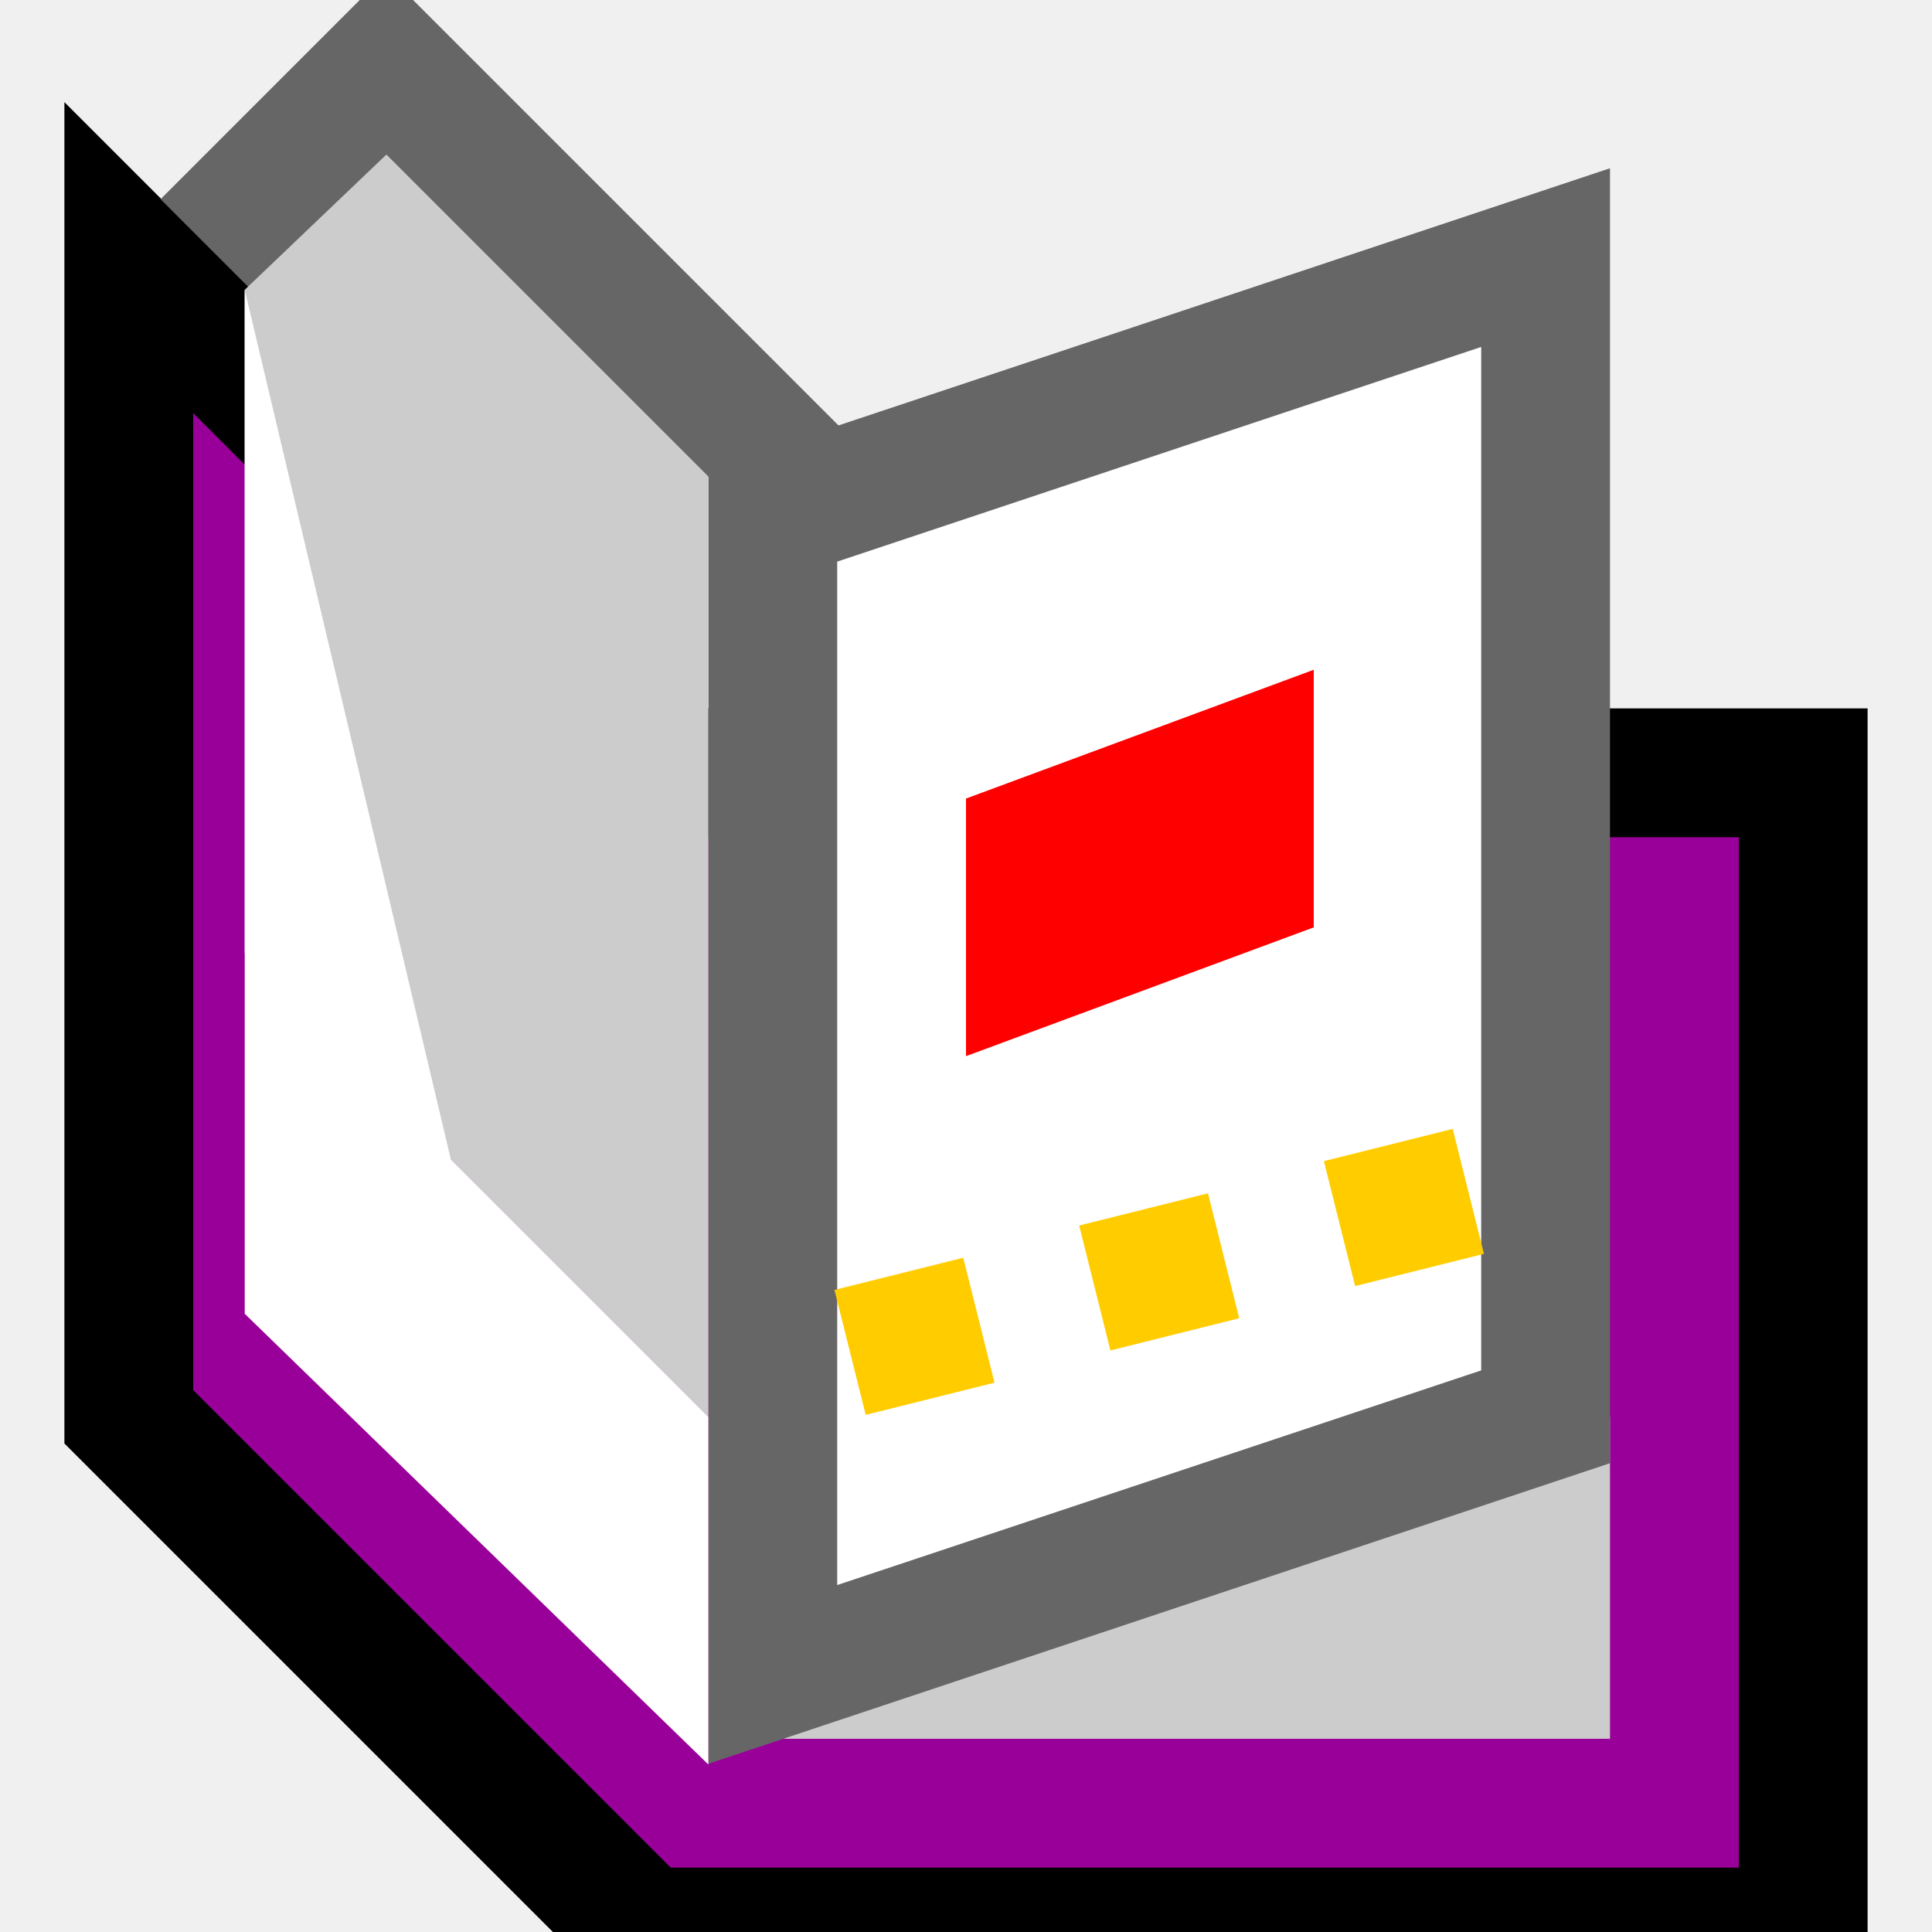
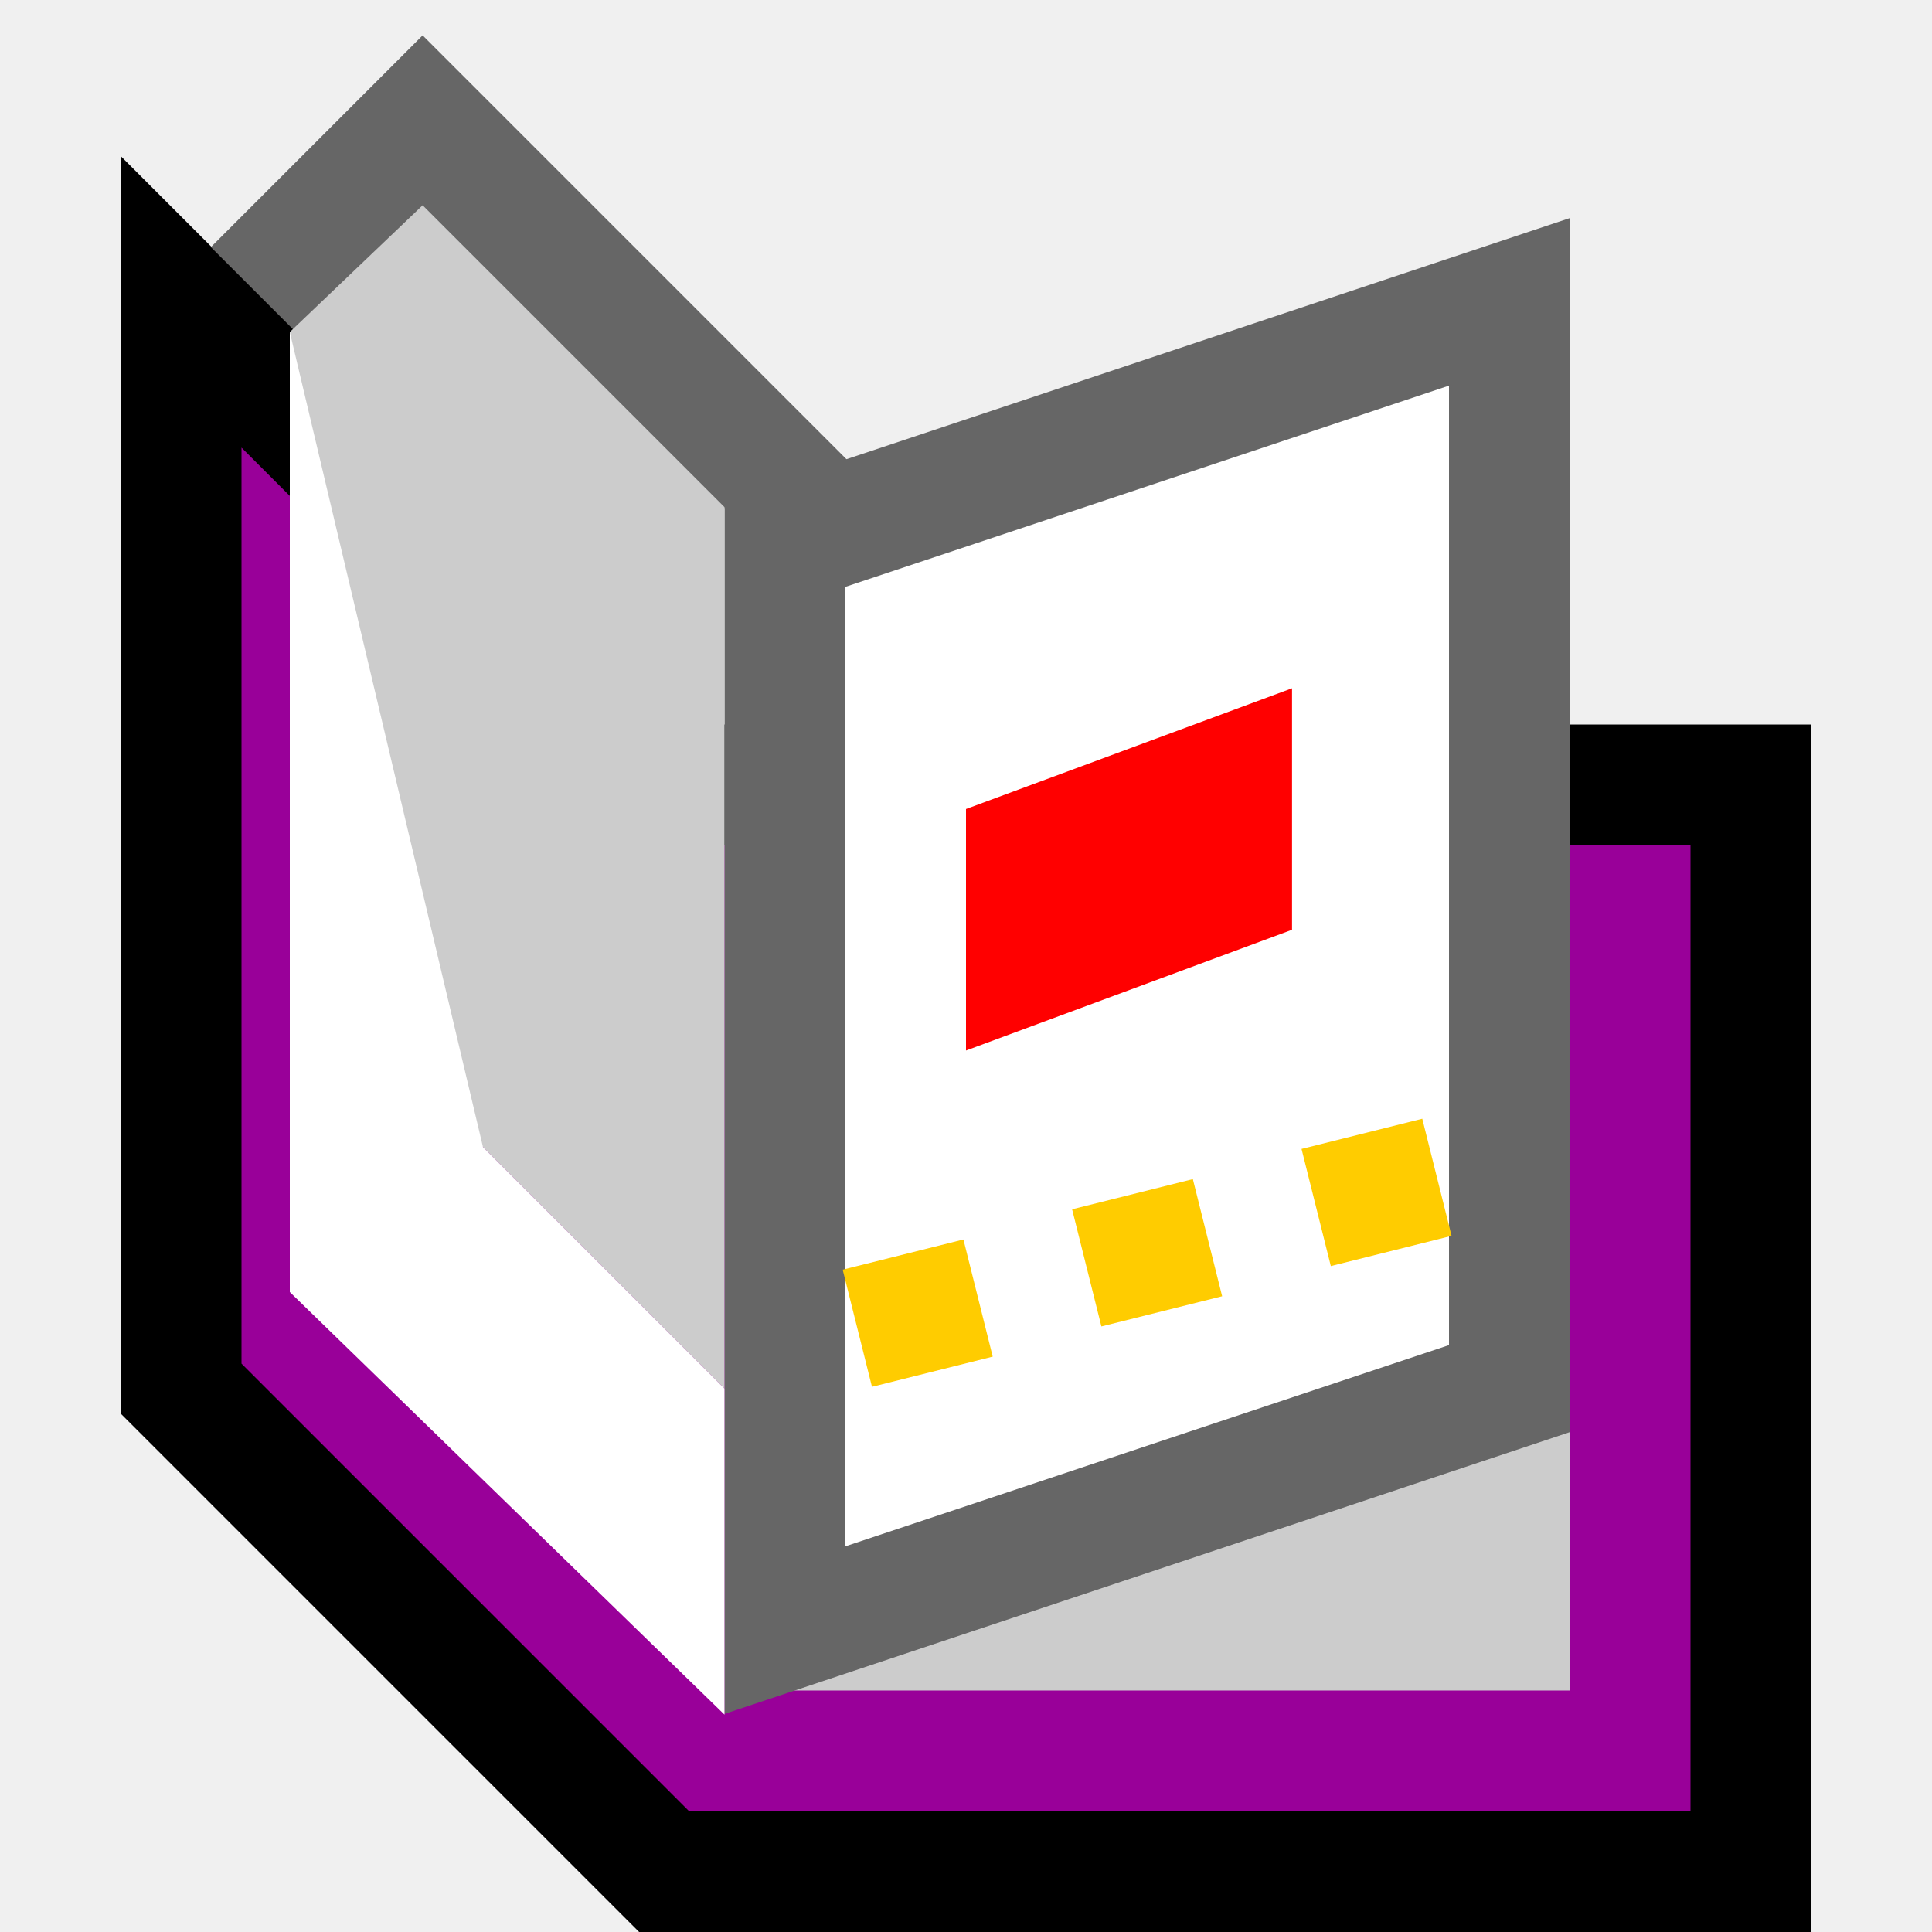
- <svg xmlns="http://www.w3.org/2000/svg" version="1.1" viewBox="0 0 15 15">
-   <path d="M1,2V11L5,15H14V6H5Z" stroke="#000" fill="#909" />
-   <path d="M6,11H12.5V13.5H6Z" fill="#CCC" />
-   <path d="M6,4L12,2V11L6,13Z" stroke="#666" fill="#FFF" />
-   <path d="M1.6,1.9L3,0.5L6.3,3.8" stroke="#666" fill="none" />
-   <path d="M1.9,2.25L3,1.2L5.5,3.7V11L1.9,7.4Z" fill="#CCC" />
-   <path d="M1.9,2.25V10.2L5.5,13.7V11L3.5,9Z" fill="#FFF" />
-   <path d="M7.5,8.2V6.2L10.2,5.2V7.2Z" fill="#F00" />
-   <path d="M6.6,10.5L7.6,10.25ZM8.5,10L9.5,9.75ZM10.4,9.5L11.4,9.25Z" stroke="#FC0" fill="none" />
+ <svg xmlns="http://www.w3.org/2000/svg" version="1.1" viewBox="0 0 16 16">
+   <path d="M1.5,2.5V11.5L5.5,15.5H14.5V6.5H5.5Z" stroke="#000" fill="#909" />
+   <path d="M6.5,11.5H13V14H6.5Z" fill="#CCC" />
+   <path d="M6.5,4.5L12.5,2.5V11.5L6.5,13.5Z" stroke="#666" fill="#FFF" />
+   <path d="M2.1,2.4L3.5,1L6.8,4.3" stroke="#666" fill="none" />
+   <path d="M2.4,2.75L3.5,1.7L6,4.2V11.5L2.4,7.9Z" fill="#CCC" />
+   <path d="M2.4,2.75V10.7L6,14.2V11.5L4,9.5Z" fill="#FFF" />
+   <path d="M8,8.7V6.7L10.7,5.7V7.7Z" fill="#F00" />
+   <path d="M7.1,11L8.1,10.75ZM9,10.5L10,10.25ZM10.9,10L11.9,9.75Z" stroke="#FC0" fill="none" />
</svg>
